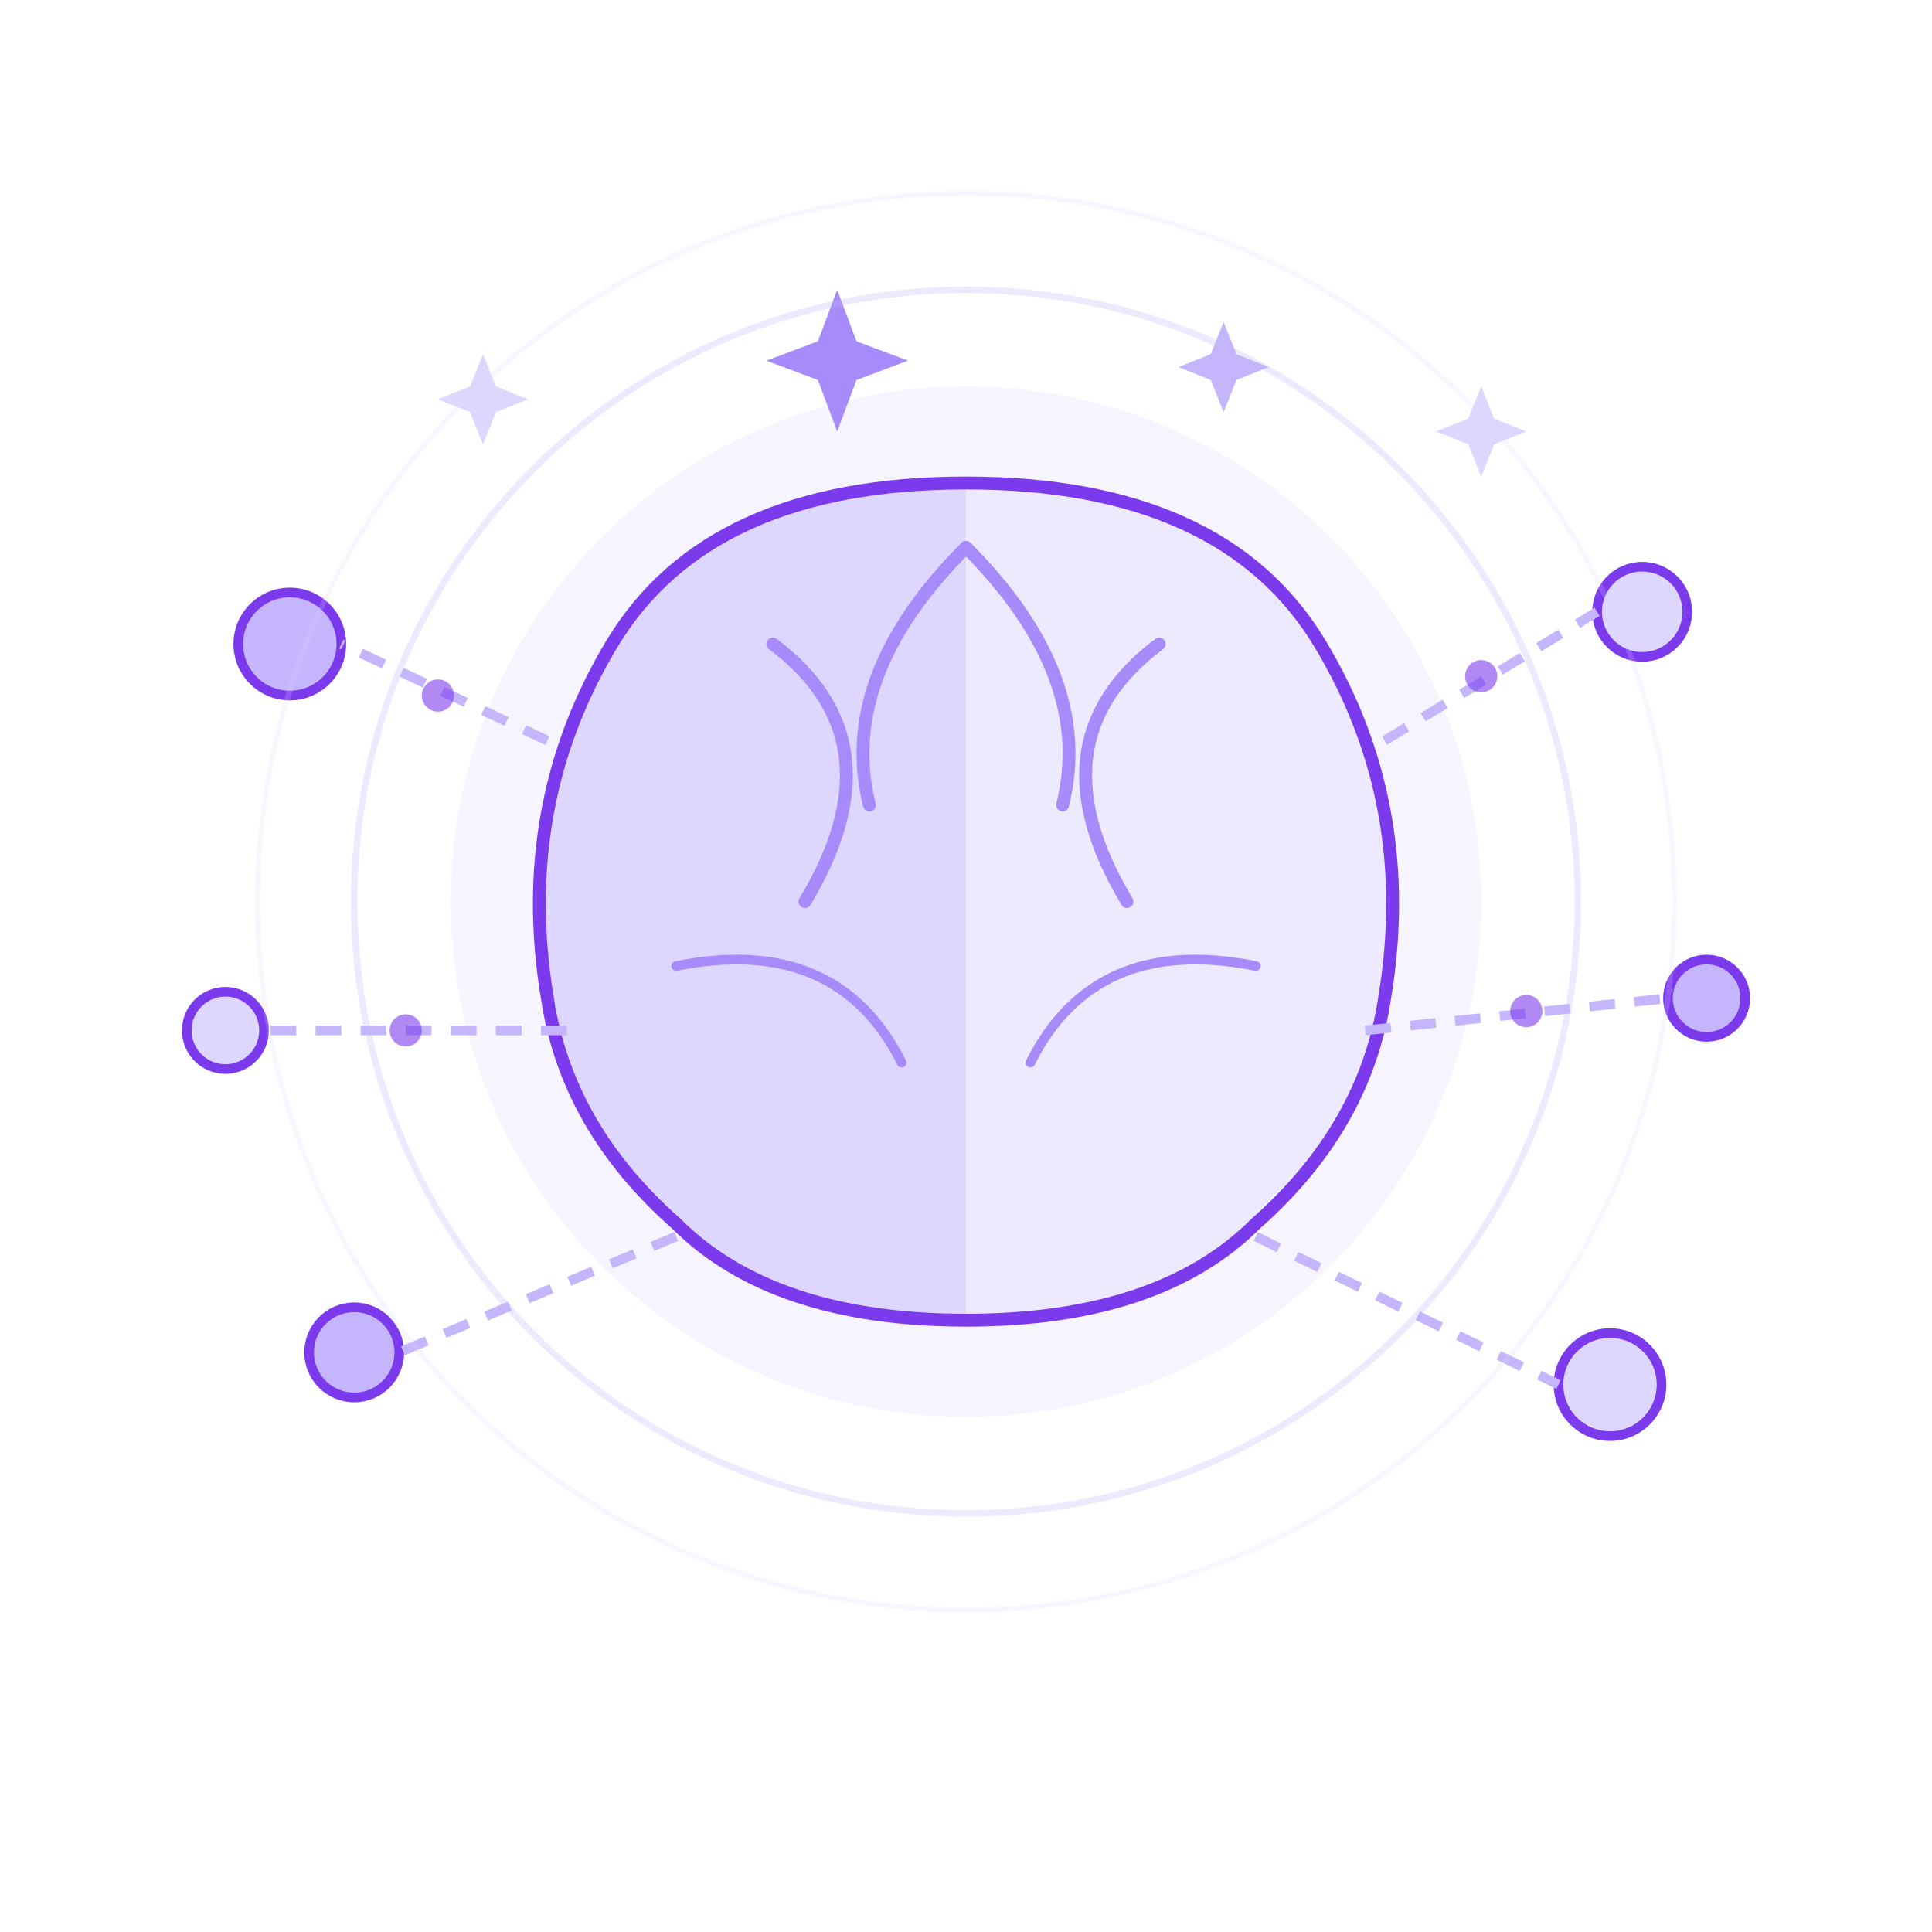
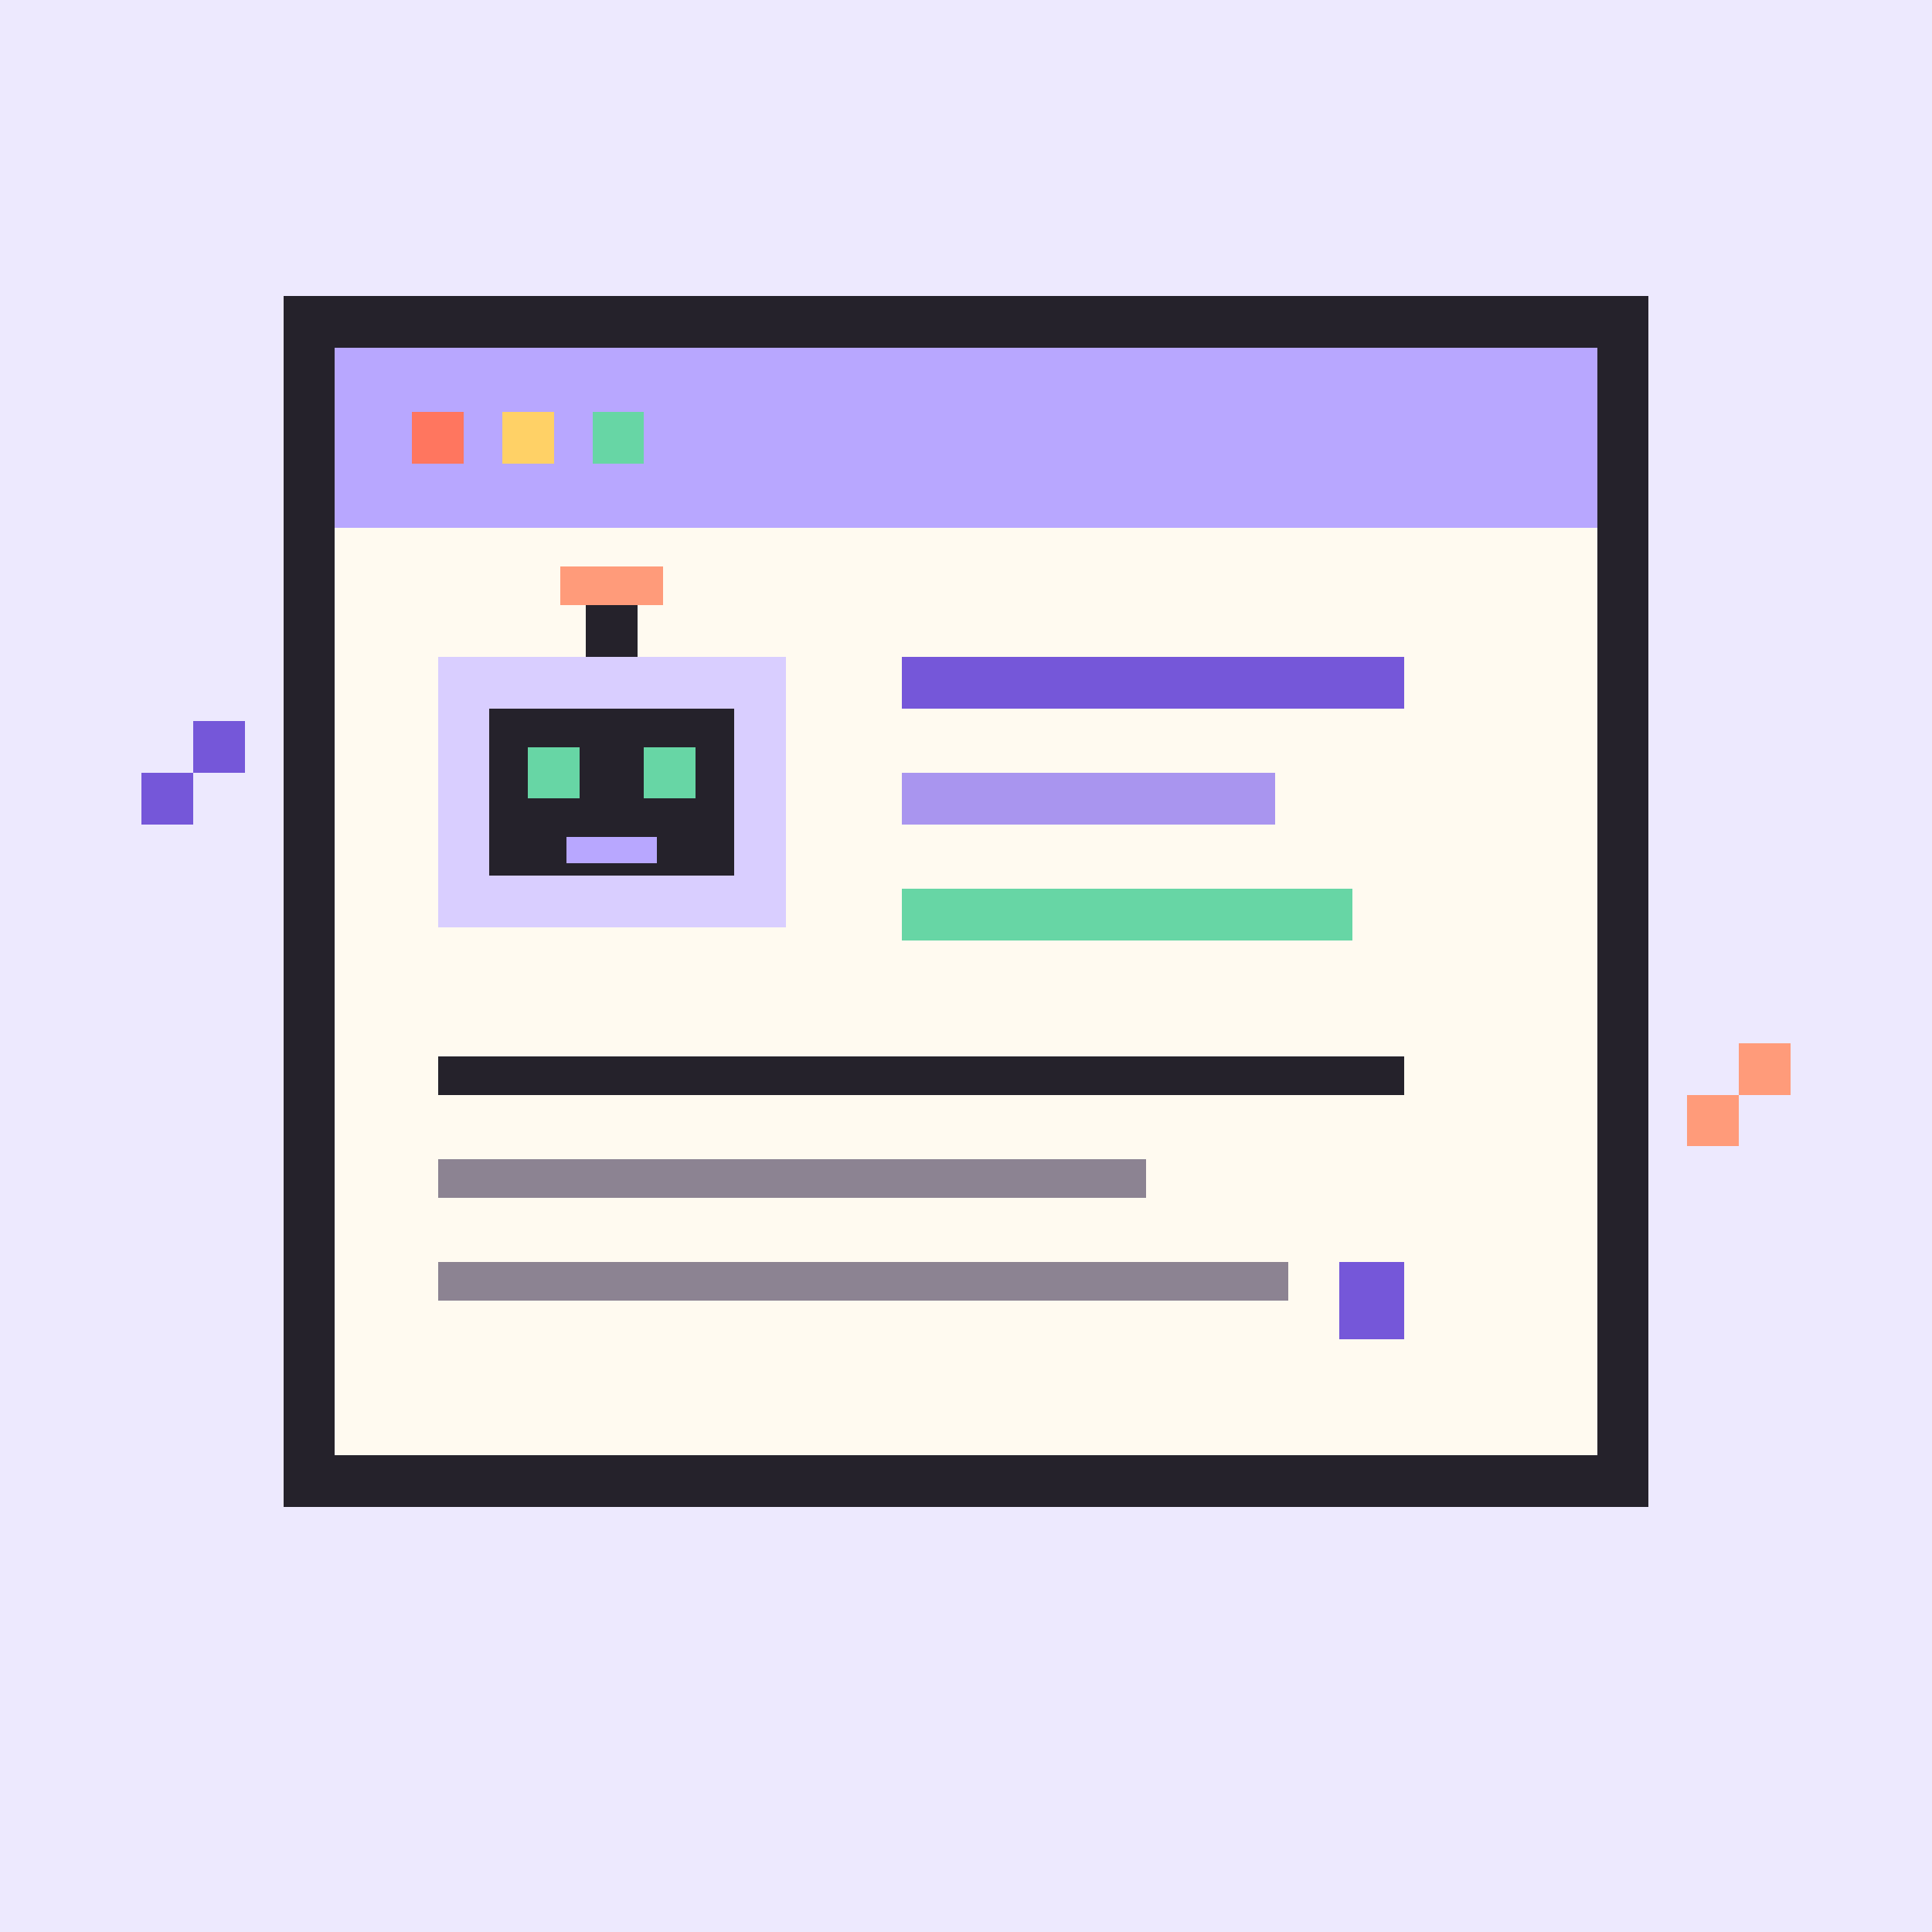
- <svg xmlns="http://www.w3.org/2000/svg" viewBox="0 0 300 300" fill="none">
-   <circle cx="150" cy="140" r="80" fill="#ede9fe" opacity="0.5" />
-   <path d="M150 75 Q110 75 95 100 Q80 125 85 155 Q88 175 105 190 Q120 205 150 205" fill="#ddd6fe" stroke="#7c3aed" stroke-width="2" />
-   <path d="M150 75 Q190 75 205 100 Q220 125 215 155 Q212 175 195 190 Q180 205 150 205" fill="#ede9fe" stroke="#7c3aed" stroke-width="2" />
-   <path d="M150 85 Q130 105 135 125" stroke="#a78bfa" stroke-width="2" fill="none" stroke-linecap="round" />
-   <path d="M120 100 Q140 115 125 140" stroke="#a78bfa" stroke-width="2" fill="none" stroke-linecap="round" />
-   <path d="M150 85 Q170 105 165 125" stroke="#a78bfa" stroke-width="2" fill="none" stroke-linecap="round" />
-   <path d="M180 100 Q160 115 175 140" stroke="#a78bfa" stroke-width="2" fill="none" stroke-linecap="round" />
-   <path d="M105 150 Q130 145 140 165" stroke="#a78bfa" stroke-width="1.5" fill="none" stroke-linecap="round" />
-   <path d="M195 150 Q170 145 160 165" stroke="#a78bfa" stroke-width="1.5" fill="none" stroke-linecap="round" />
-   <circle cx="45" cy="100" r="8" fill="#c4b5fd" stroke="#7c3aed" stroke-width="1.5" />
-   <circle cx="35" cy="160" r="6" fill="#ddd6fe" stroke="#7c3aed" stroke-width="1.5" />
-   <circle cx="55" cy="210" r="7" fill="#c4b5fd" stroke="#7c3aed" stroke-width="1.5" />
-   <circle cx="255" cy="95" r="7" fill="#ddd6fe" stroke="#7c3aed" stroke-width="1.5" />
-   <circle cx="265" cy="155" r="6" fill="#c4b5fd" stroke="#7c3aed" stroke-width="1.5" />
-   <circle cx="250" cy="215" r="8" fill="#ddd6fe" stroke="#7c3aed" stroke-width="1.5" />
-   <line x1="85" y1="115" x2="53" y2="100" stroke="#c4b5fd" stroke-width="1.5" stroke-dasharray="4 3" />
-   <line x1="88" y1="160" x2="41" y2="160" stroke="#c4b5fd" stroke-width="1.5" stroke-dasharray="4 3" />
-   <line x1="105" y1="192" x2="62" y2="210" stroke="#c4b5fd" stroke-width="1.5" stroke-dasharray="4 3" />
-   <line x1="215" y1="115" x2="248" y2="95" stroke="#c4b5fd" stroke-width="1.5" stroke-dasharray="4 3" />
-   <line x1="212" y1="160" x2="259" y2="155" stroke="#c4b5fd" stroke-width="1.5" stroke-dasharray="4 3" />
-   <line x1="195" y1="192" x2="242" y2="215" stroke="#c4b5fd" stroke-width="1.5" stroke-dasharray="4 3" />
-   <circle cx="68" cy="108" r="2.5" fill="#7c3aed" opacity="0.6" />
-   <circle cx="63" cy="160" r="2.5" fill="#7c3aed" opacity="0.6" />
-   <circle cx="230" cy="105" r="2.5" fill="#7c3aed" opacity="0.6" />
-   <circle cx="237" cy="157" r="2.5" fill="#7c3aed" opacity="0.6" />
-   <path d="M130 45 L133 53 L141 56 L133 59 L130 67 L127 59 L119 56 L127 53Z" fill="#a78bfa" />
-   <path d="M190 50 L192 55 L197 57 L192 59 L190 64 L188 59 L183 57 L188 55Z" fill="#c4b5fd" />
-   <path d="M75 55 L77 60 L82 62 L77 64 L75 69 L73 64 L68 62 L73 60Z" fill="#ddd6fe" />
-   <path d="M230 60 L232 65 L237 67 L232 69 L230 74 L228 69 L223 67 L228 65Z" fill="#ddd6fe" />
-   <circle cx="150" cy="140" r="95" stroke="#c4b5fd" stroke-width="1" fill="none" opacity="0.3" />
-   <circle cx="150" cy="140" r="110" stroke="#ddd6fe" stroke-width="0.8" fill="none" opacity="0.2" />
+ <svg xmlns="http://www.w3.org/2000/svg" viewBox="0 0 300 300" shape-rendering="crispEdges">
+   <rect width="300" height="300" fill="#ede9fe" />
+   <rect x="44" y="46" width="212" height="188" fill="#25222b" />
+   <rect x="52" y="54" width="196" height="172" fill="#fffaf0" />
+   <rect x="52" y="54" width="196" height="28" fill="#b8a7ff" />
+   <rect x="64" y="64" width="8" height="8" fill="#ff765f" />
+   <rect x="78" y="64" width="8" height="8" fill="#ffd166" />
+   <rect x="92" y="64" width="8" height="8" fill="#67d6a5" />
+   <rect x="68" y="102" width="54" height="42" fill="#d9ceff" />
+   <rect x="76" y="110" width="38" height="26" fill="#25222b" />
+   <rect x="82" y="116" width="8" height="8" fill="#67d6a5" />
+   <rect x="100" y="116" width="8" height="8" fill="#67d6a5" />
+   <rect x="88" y="130" width="14" height="4" fill="#b8a7ff" />
+   <rect x="91" y="92" width="8" height="10" fill="#25222b" />
+   <rect x="87" y="88" width="16" height="6" fill="#ff9b7a" />
+   <rect x="140" y="102" width="78" height="8" fill="#7557d9" />
+   <rect x="140" y="120" width="58" height="8" fill="#a995ef" />
+   <rect x="140" y="138" width="70" height="8" fill="#67d6a5" />
+   <rect x="68" y="164" width="150" height="6" fill="#25222b" />
+   <rect x="68" y="180" width="110" height="6" fill="#8c8392" />
+   <rect x="68" y="196" width="132" height="6" fill="#8c8392" />
+   <rect x="208" y="196" width="10" height="12" fill="#7557d9" />
+   <rect x="30" y="112" width="8" height="8" fill="#7557d9" />
+   <rect x="22" y="120" width="8" height="8" fill="#7557d9" />
+   <rect x="262" y="170" width="8" height="8" fill="#ff9b7a" />
+   <rect x="270" y="162" width="8" height="8" fill="#ff9b7a" />
</svg>
